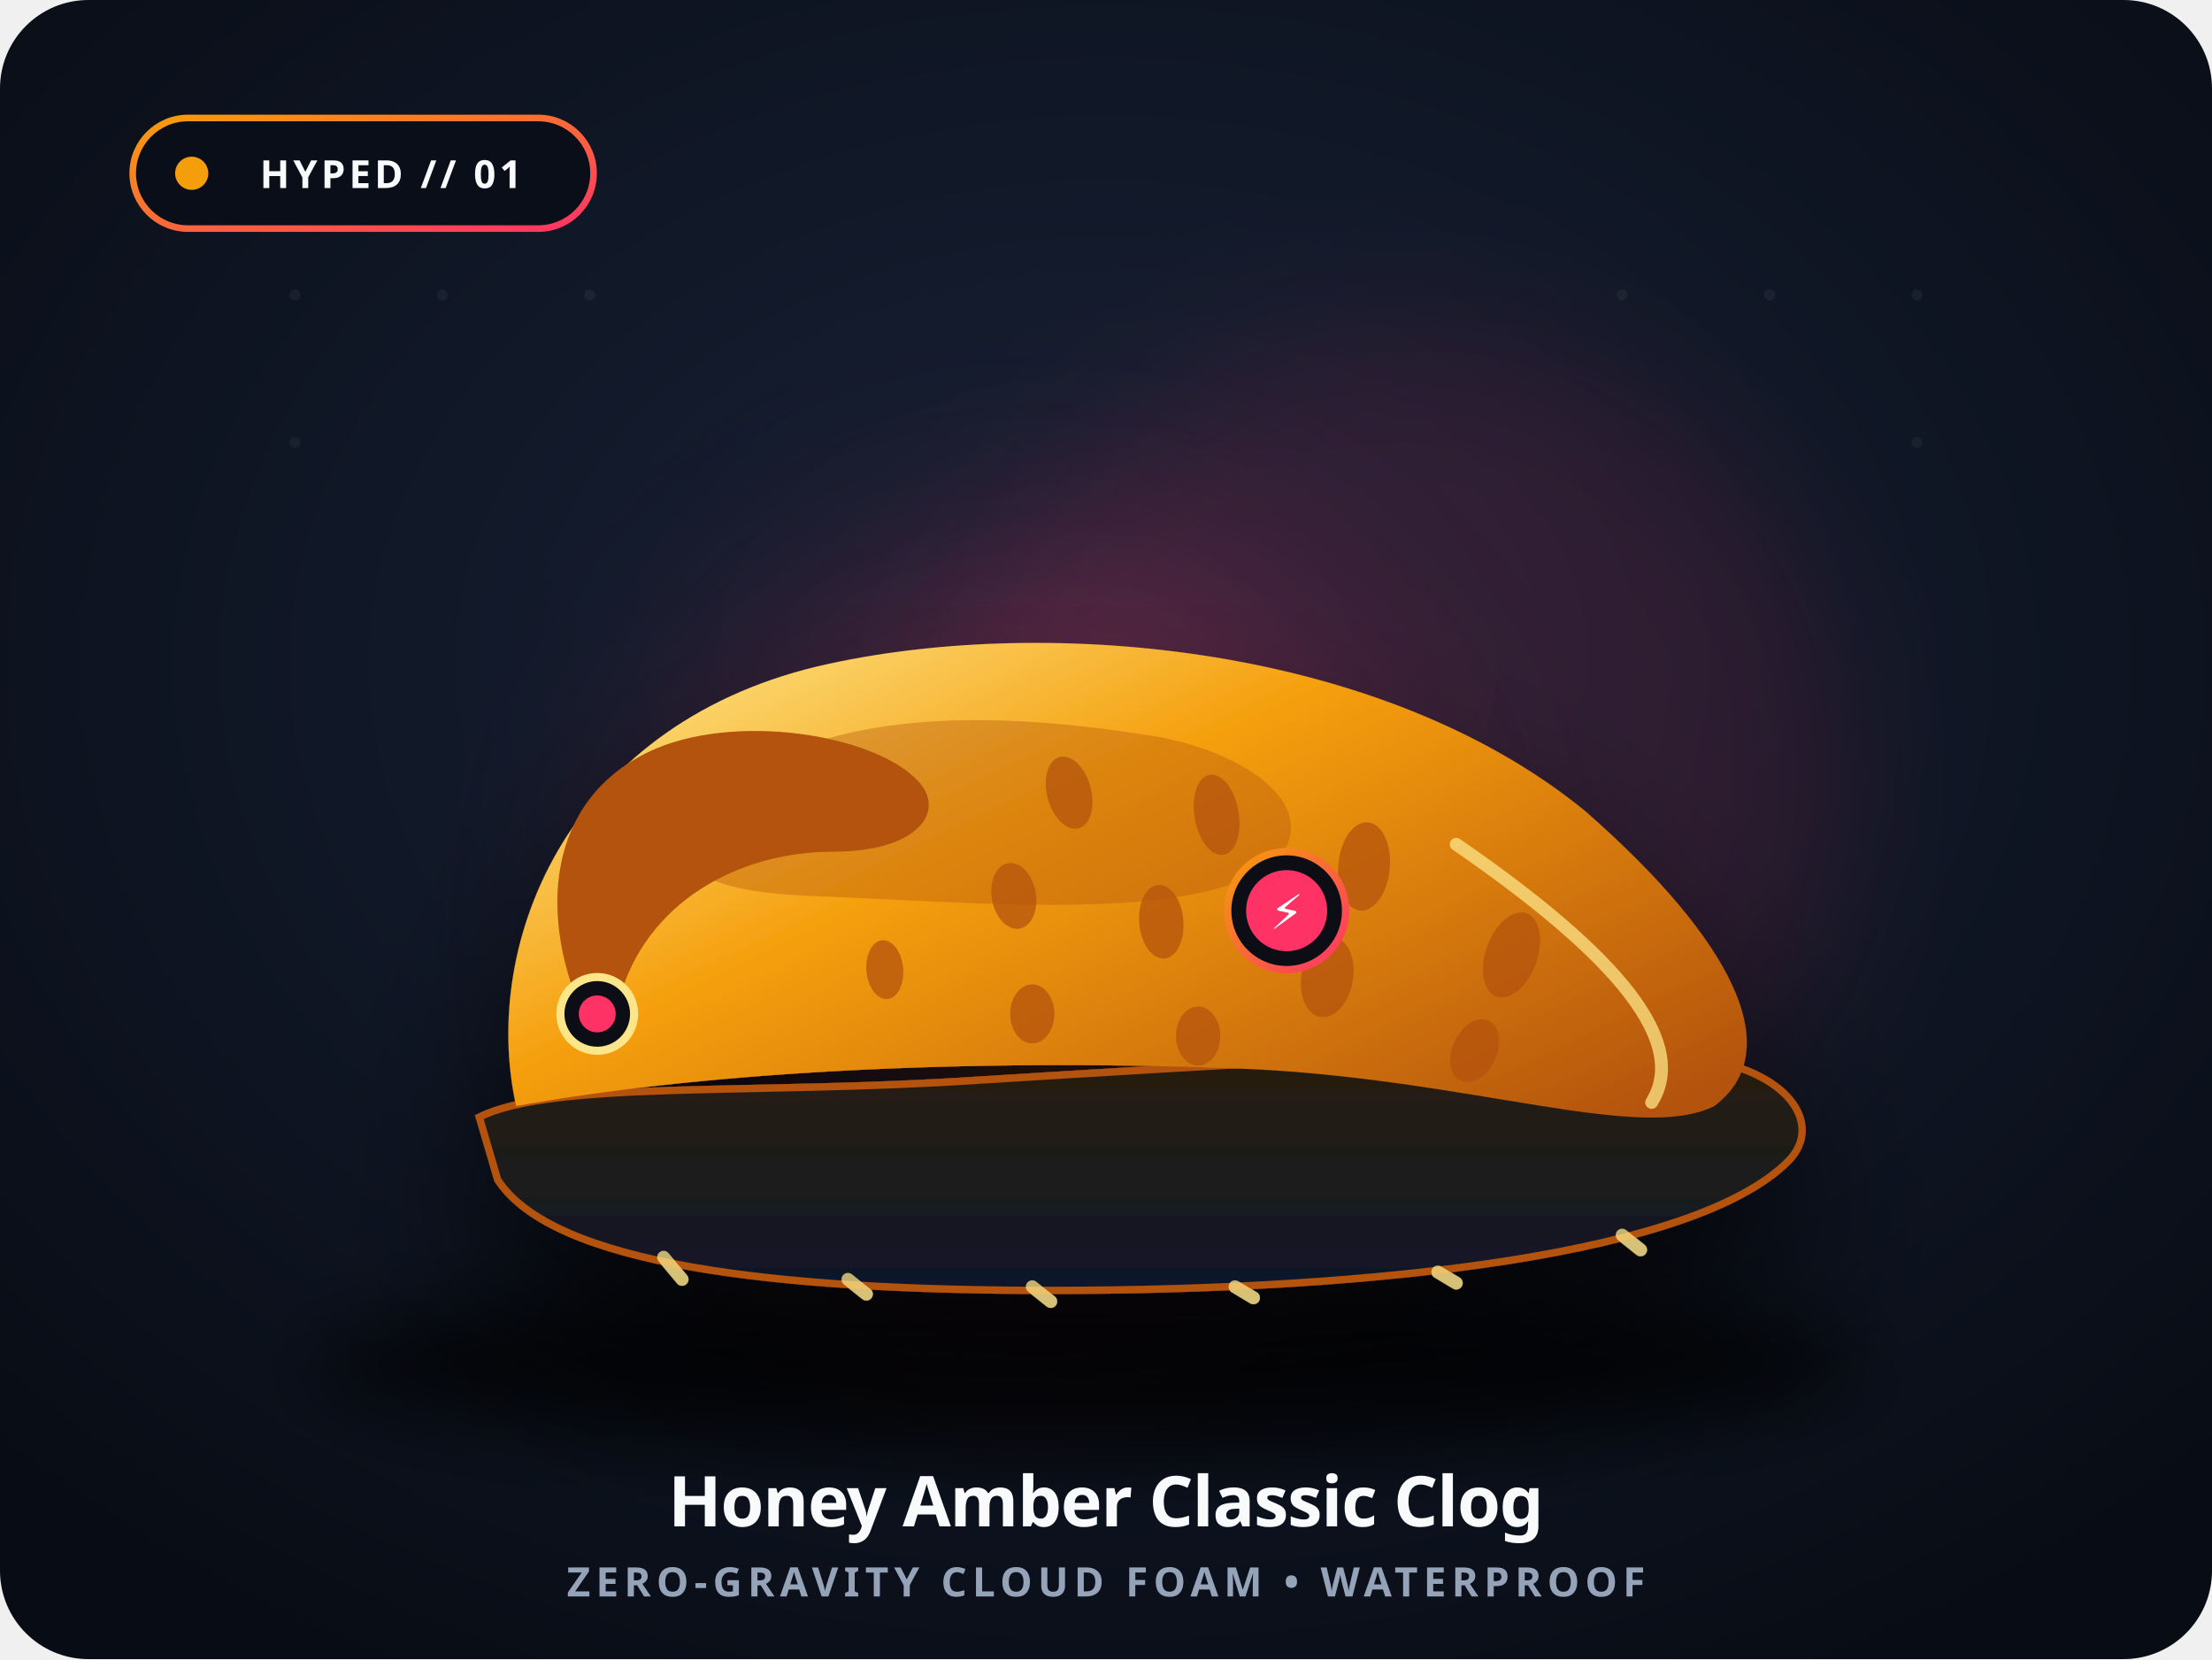
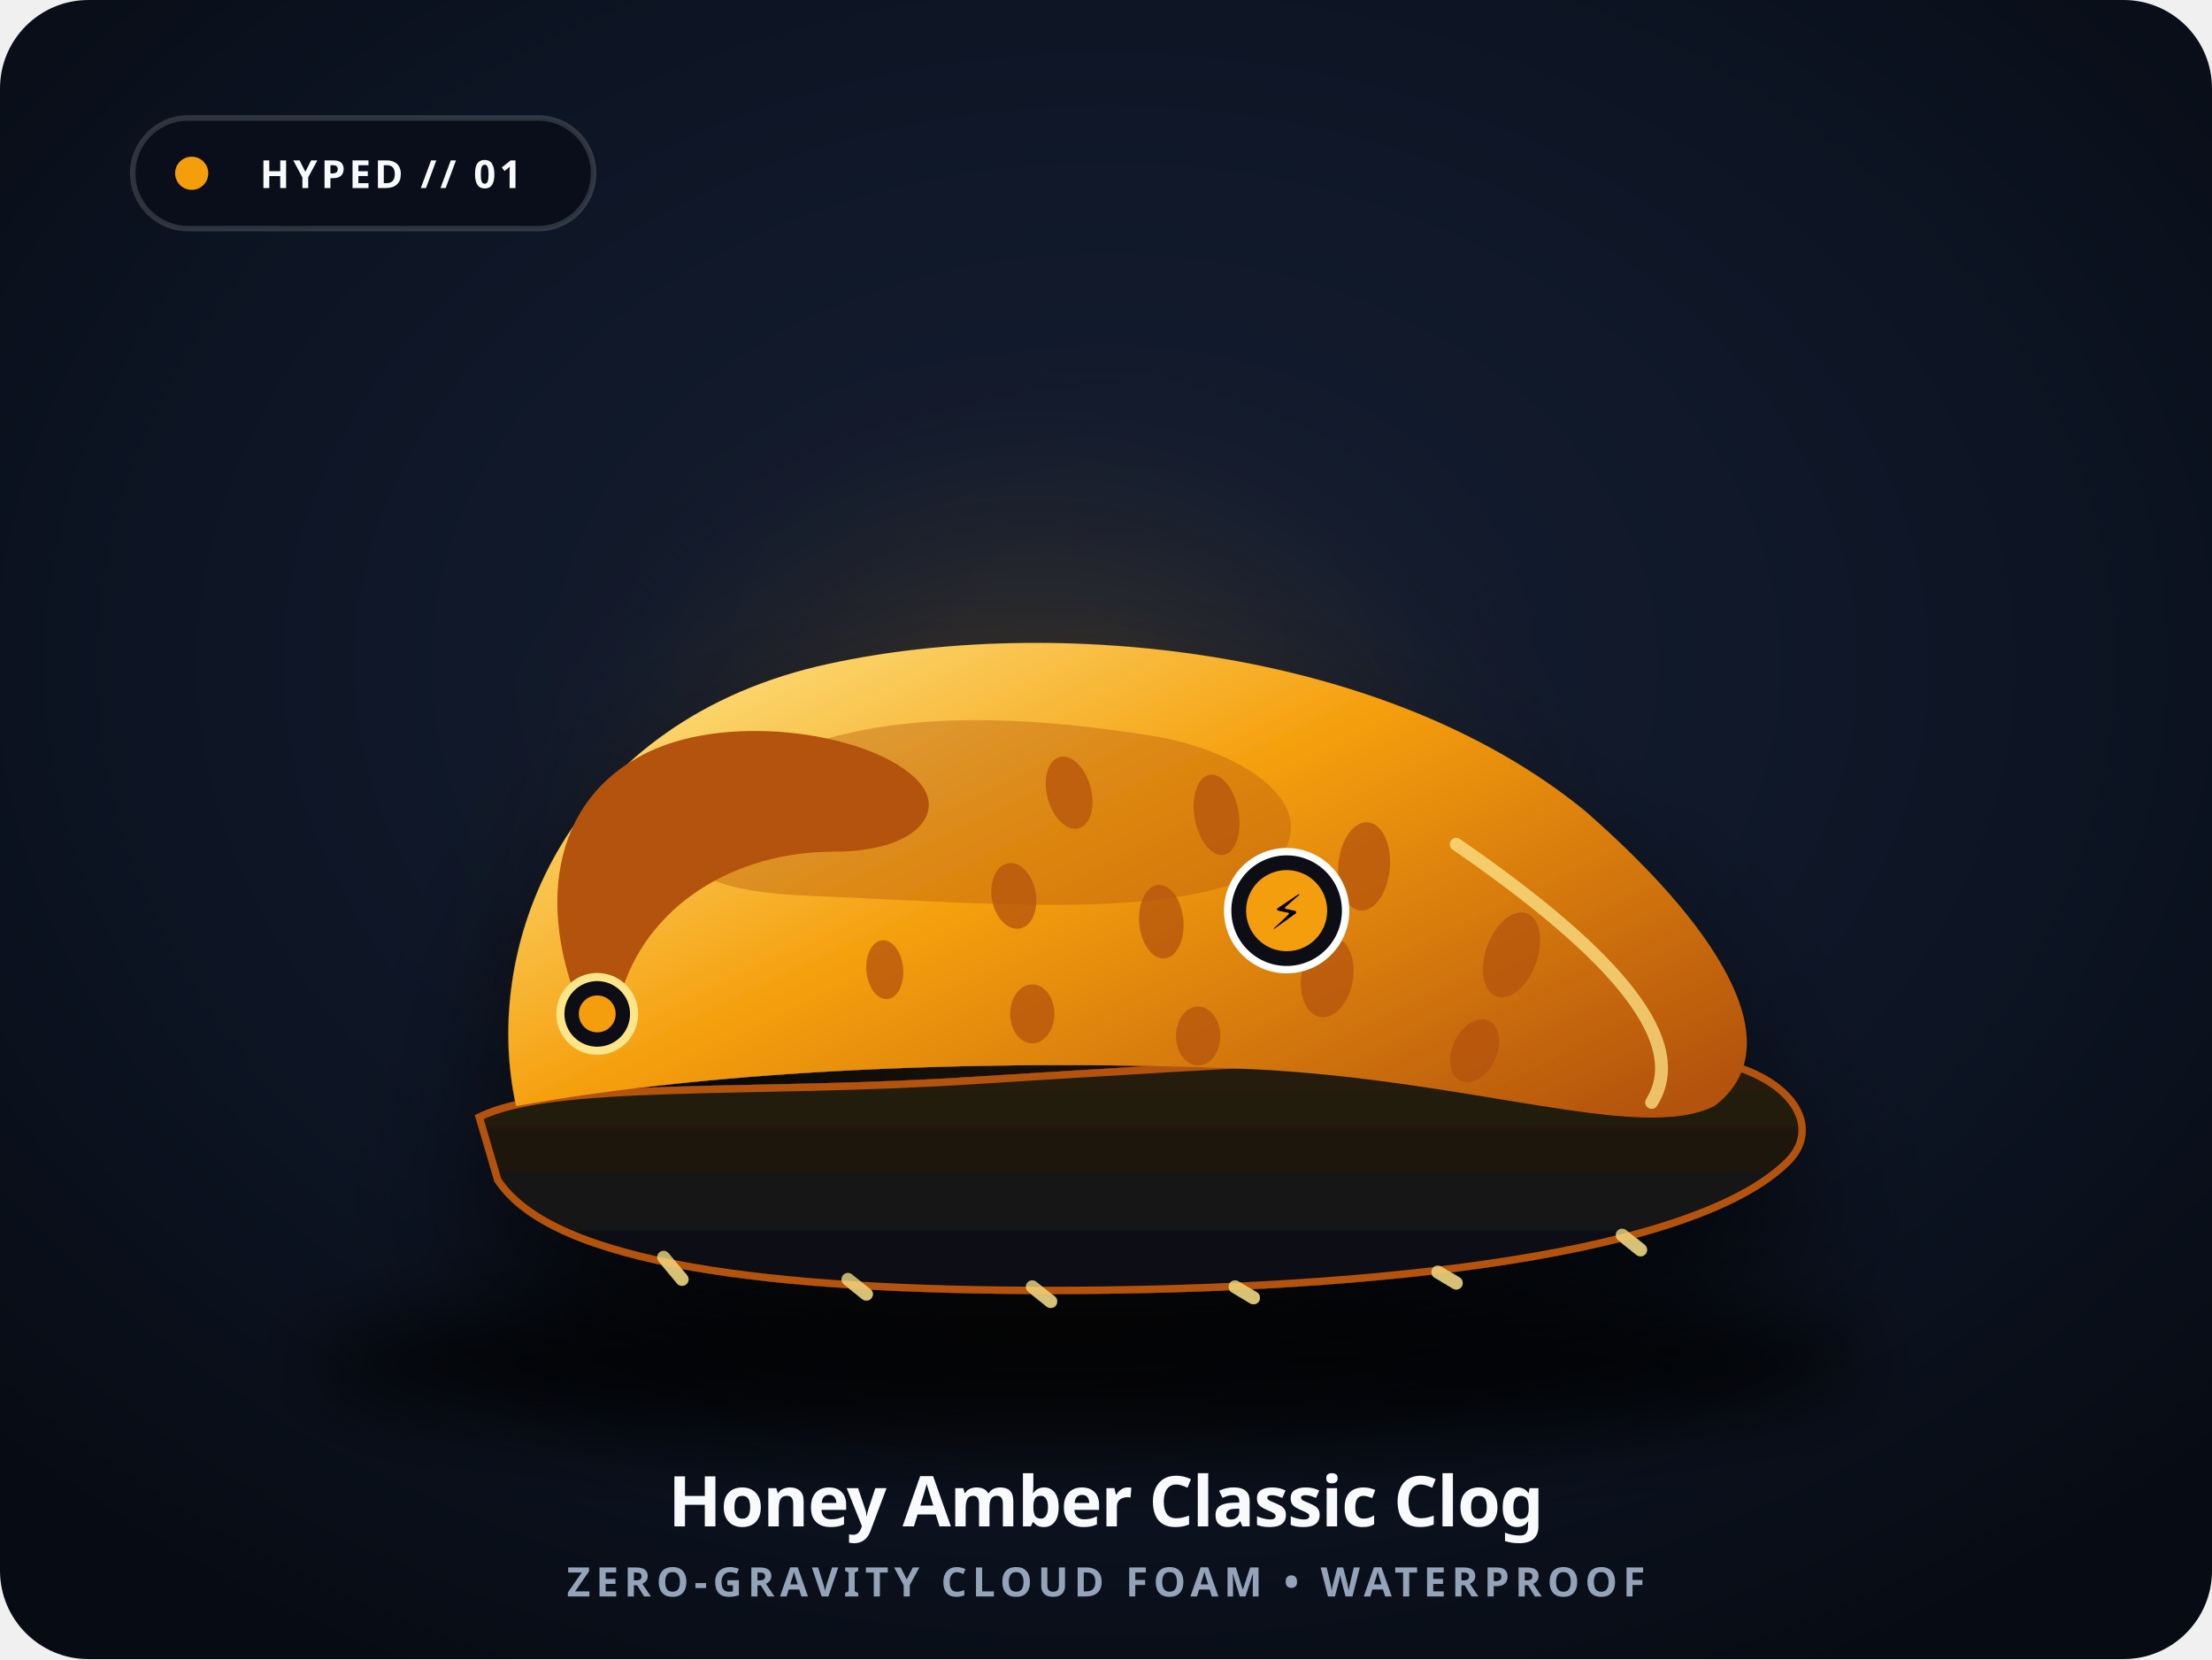
<svg xmlns="http://www.w3.org/2000/svg" viewBox="0 0 600 450" width="100%" height="100%">
  <defs>
    <radialGradient id="studioDark" cx="50%" cy="40%" r="70%">
-       <stop offset="0%" stop-color="#192237" />
-       <stop offset="50%" stop-color="#101726" />
-       <stop offset="100%" stop-color="#080C14" />
+       <stop offset="0%" stop-color="#151E32" />
+       <stop offset="55%" stop-color="#0E1626" />
+       <stop offset="100%" stop-color="#070B13" />
    </radialGradient>
    <radialGradient id="neonHalo" cx="50%" cy="58%" r="48%">
-       <stop offset="0%" stop-color="#F59E0B" stop-opacity="0.45" />
-       <stop offset="45%" stop-color="#FF3366" stop-opacity="0.2" />
-       <stop offset="100%" stop-color="#080C14" stop-opacity="0" />
+       <stop offset="0%" stop-color="#F59E0B" stop-opacity="0.4" />
+       <stop offset="55%" stop-color="#F59E0B" stop-opacity="0.08" />
+       <stop offset="100%" stop-color="#070B13" stop-opacity="0" />
    </radialGradient>
    <linearGradient id="clogBody" x1="0%" y1="10%" x2="100%" y2="90%">
      <stop offset="0%" stop-color="#FDE68A" />
-       <stop offset="40%" stop-color="#F59E0B" />
+       <stop offset="45%" stop-color="#F59E0B" />
      <stop offset="100%" stop-color="#B45309" />
    </linearGradient>
    <linearGradient id="soleGrad" x1="0%" y1="0%" x2="0%" y2="100%">
      <stop offset="0%" stop-color="#2A1F0D" />
-       <stop offset="100%" stop-color="#0F172A" />
-     </linearGradient>
-     <linearGradient id="badgeGrad" x1="0%" y1="0%" x2="100%" y2="100%">
-       <stop offset="0%" stop-color="#F59E0B" />
-       <stop offset="100%" stop-color="#FF3366" />
+       <stop offset="100%" stop-color="#090D16" />
    </linearGradient>
    <filter id="floatShadow" x="-20%" y="-20%" width="140%" height="150%">
-       <feDropShadow dx="0" dy="26" stdDeviation="22" flood-color="#000000" flood-opacity="0.75" />
+       <feDropShadow dx="0" dy="24" stdDeviation="20" flood-color="#000000" flood-opacity="0.75" />
    </filter>
  </defs>
  <rect width="600" height="450" fill="url(#studioDark)" rx="24" />
-   <g fill="rgba(255, 255, 255, 0.05)">
-     <circle cx="80" cy="80" r="1.5" />
-     <circle cx="120" cy="80" r="1.5" />
-     <circle cx="160" cy="80" r="1.5" />
-     <circle cx="440" cy="80" r="1.5" />
-     <circle cx="480" cy="80" r="1.5" />
-     <circle cx="520" cy="80" r="1.5" />
-     <circle cx="80" cy="120" r="1.5" />
-     <circle cx="520" cy="120" r="1.5" />
-   </g>
  <circle cx="280" cy="225" r="175" fill="url(#neonHalo)" />
-   <circle cx="380" cy="210" r="120" fill="#FF3366" opacity="0.12" filter="blur(20px)" />
  <g transform="translate(36, 32)">
-     <rect width="125" height="30" rx="15" fill="#0A0E18" stroke="url(#badgeGrad)" stroke-width="1.8" />
+     <rect width="125" height="30" rx="15" fill="#090E1A" stroke="rgba(255, 255, 255, 0.15)" stroke-width="1.5" />
    <circle cx="16" cy="15" r="4.5" fill="#F59E0B" />
    <text x="70" y="19" fill="#F8FAFC" font-family="'Outfit', sans-serif" font-size="10.5" font-weight="900" text-anchor="middle" letter-spacing="1">HYPED // 01</text>
  </g>
  <ellipse cx="295" cy="370" rx="210" ry="24" fill="#000000" opacity="0.7" filter="blur(10px)" />
  <g filter="url(#floatShadow)" transform="translate(10, 5)">
    <path d="M 125 315               C 140 338, 200 345, 275 345               C 365 345, 450 335, 475 310               C 485 300, 475 285, 450 282               C 410 278, 320 284, 255 288               C 195 292, 140 288, 120 298               Z" fill="url(#soleGrad)" stroke="#B45309" stroke-width="2" />
    <path d="M 170 336 L 175 342 M 220 342 L 225 346 M 270 344 L 275 348 M 325 344 L 330 347 M 380 340 L 385 343 M 430 330 L 435 334" stroke="#FDE68A" stroke-width="3.5" stroke-linecap="round" opacity="0.75" />
    <path d="M 130 295               C 120 250, 145 190, 215 175               C 275 162, 365 170, 420 215               C 460 250, 475 280, 455 295               C 435 305, 390 288, 330 285               C 260 282, 185 285, 130 295 Z" fill="url(#clogBody)" />
    <path d="M 175 220               C 200 190, 245 185, 305 195               C 330 200, 350 215, 335 230               C 310 245, 260 240, 210 238               C 185 237, 172 232, 175 220 Z" fill="#B45309" opacity="0.38" />
    <path d="M 148 270               C 135 240, 140 210, 168 198               C 192 188, 230 195, 240 208               C 246 216, 238 226, 216 226               C 190 226, 165 240, 158 266 Z" fill="#B45309" />
    <circle cx="152" cy="270" r="10" fill="#0B0F17" stroke="#FDE68A" stroke-width="2.2" />
-     <circle cx="152" cy="270" r="5" fill="#FF3366" />
+     <circle cx="152" cy="270" r="5" fill="#F59E0B" />
    <ellipse cx="280" cy="210" rx="6" ry="10" fill="#B45309" opacity="0.75" transform="rotate(-15 280 210)" />
    <ellipse cx="320" cy="216" rx="6" ry="11" fill="#B45309" opacity="0.75" transform="rotate(-10 320 216)" />
    <ellipse cx="360" cy="230" rx="7" ry="12" fill="#B45309" opacity="0.75" transform="rotate(5 360 230)" />
    <ellipse cx="400" cy="254" rx="7" ry="12" fill="#B45309" opacity="0.75" transform="rotate(20 400 254)" />
    <ellipse cx="265" cy="238" rx="6" ry="9" fill="#B45309" opacity="0.75" transform="rotate(-10 265 238)" />
    <ellipse cx="305" cy="245" rx="6" ry="10" fill="#B45309" opacity="0.75" transform="rotate(-5 305 245)" />
    <ellipse cx="350" cy="260" rx="7" ry="11" fill="#B45309" opacity="0.75" transform="rotate(10 350 260)" />
    <ellipse cx="390" cy="280" rx="6" ry="9" fill="#B45309" opacity="0.75" transform="rotate(25 390 280)" />
    <ellipse cx="230" cy="258" rx="5" ry="8" fill="#B45309" opacity="0.75" transform="rotate(-5 230 258)" />
    <ellipse cx="270" cy="270" rx="6" ry="8" fill="#B45309" opacity="0.75" />
    <ellipse cx="315" cy="276" rx="6" ry="8" fill="#B45309" opacity="0.75" />
    <g transform="translate(325, 228)">
-       <circle cx="14" cy="14" r="16" fill="#0B0F17" stroke="url(#badgeGrad)" stroke-width="2" />
-       <circle cx="14" cy="14" r="11" fill="#FF3366" />
-       <text x="14" y="19" fill="#FFFFFF" font-family="'Outfit', sans-serif" font-size="13" font-weight="900" text-anchor="middle">⚡</text>
+       <circle cx="14" cy="14" r="16" fill="#0B0F17" stroke="#FFFFFF" stroke-width="2" />
+       <circle cx="14" cy="14" r="11" fill="#F59E0B" />
+       <text x="14" y="19" fill="#000000" font-family="'Outfit', sans-serif" font-size="13" font-weight="900" text-anchor="middle">⚡</text>
    </g>
    <path d="M 385 224 C 430 255, 448 278, 438 294" stroke="#FDE68A" stroke-width="3.5" stroke-linecap="round" fill="none" opacity="0.75" />
  </g>
  <text x="300" y="414" font-family="'Outfit', sans-serif" font-size="19" font-weight="900" fill="#F8FAFC" text-anchor="middle" letter-spacing="-0.3">Honey Amber Classic Clog</text>
  <text x="300" y="433" font-family="'Plus Jakarta Sans', sans-serif" font-size="11" font-weight="800" fill="#94A3B8" text-anchor="middle" letter-spacing="1.5">ZERO-GRAVITY CLOUD FOAM • WATERPROOF</text>
</svg>
